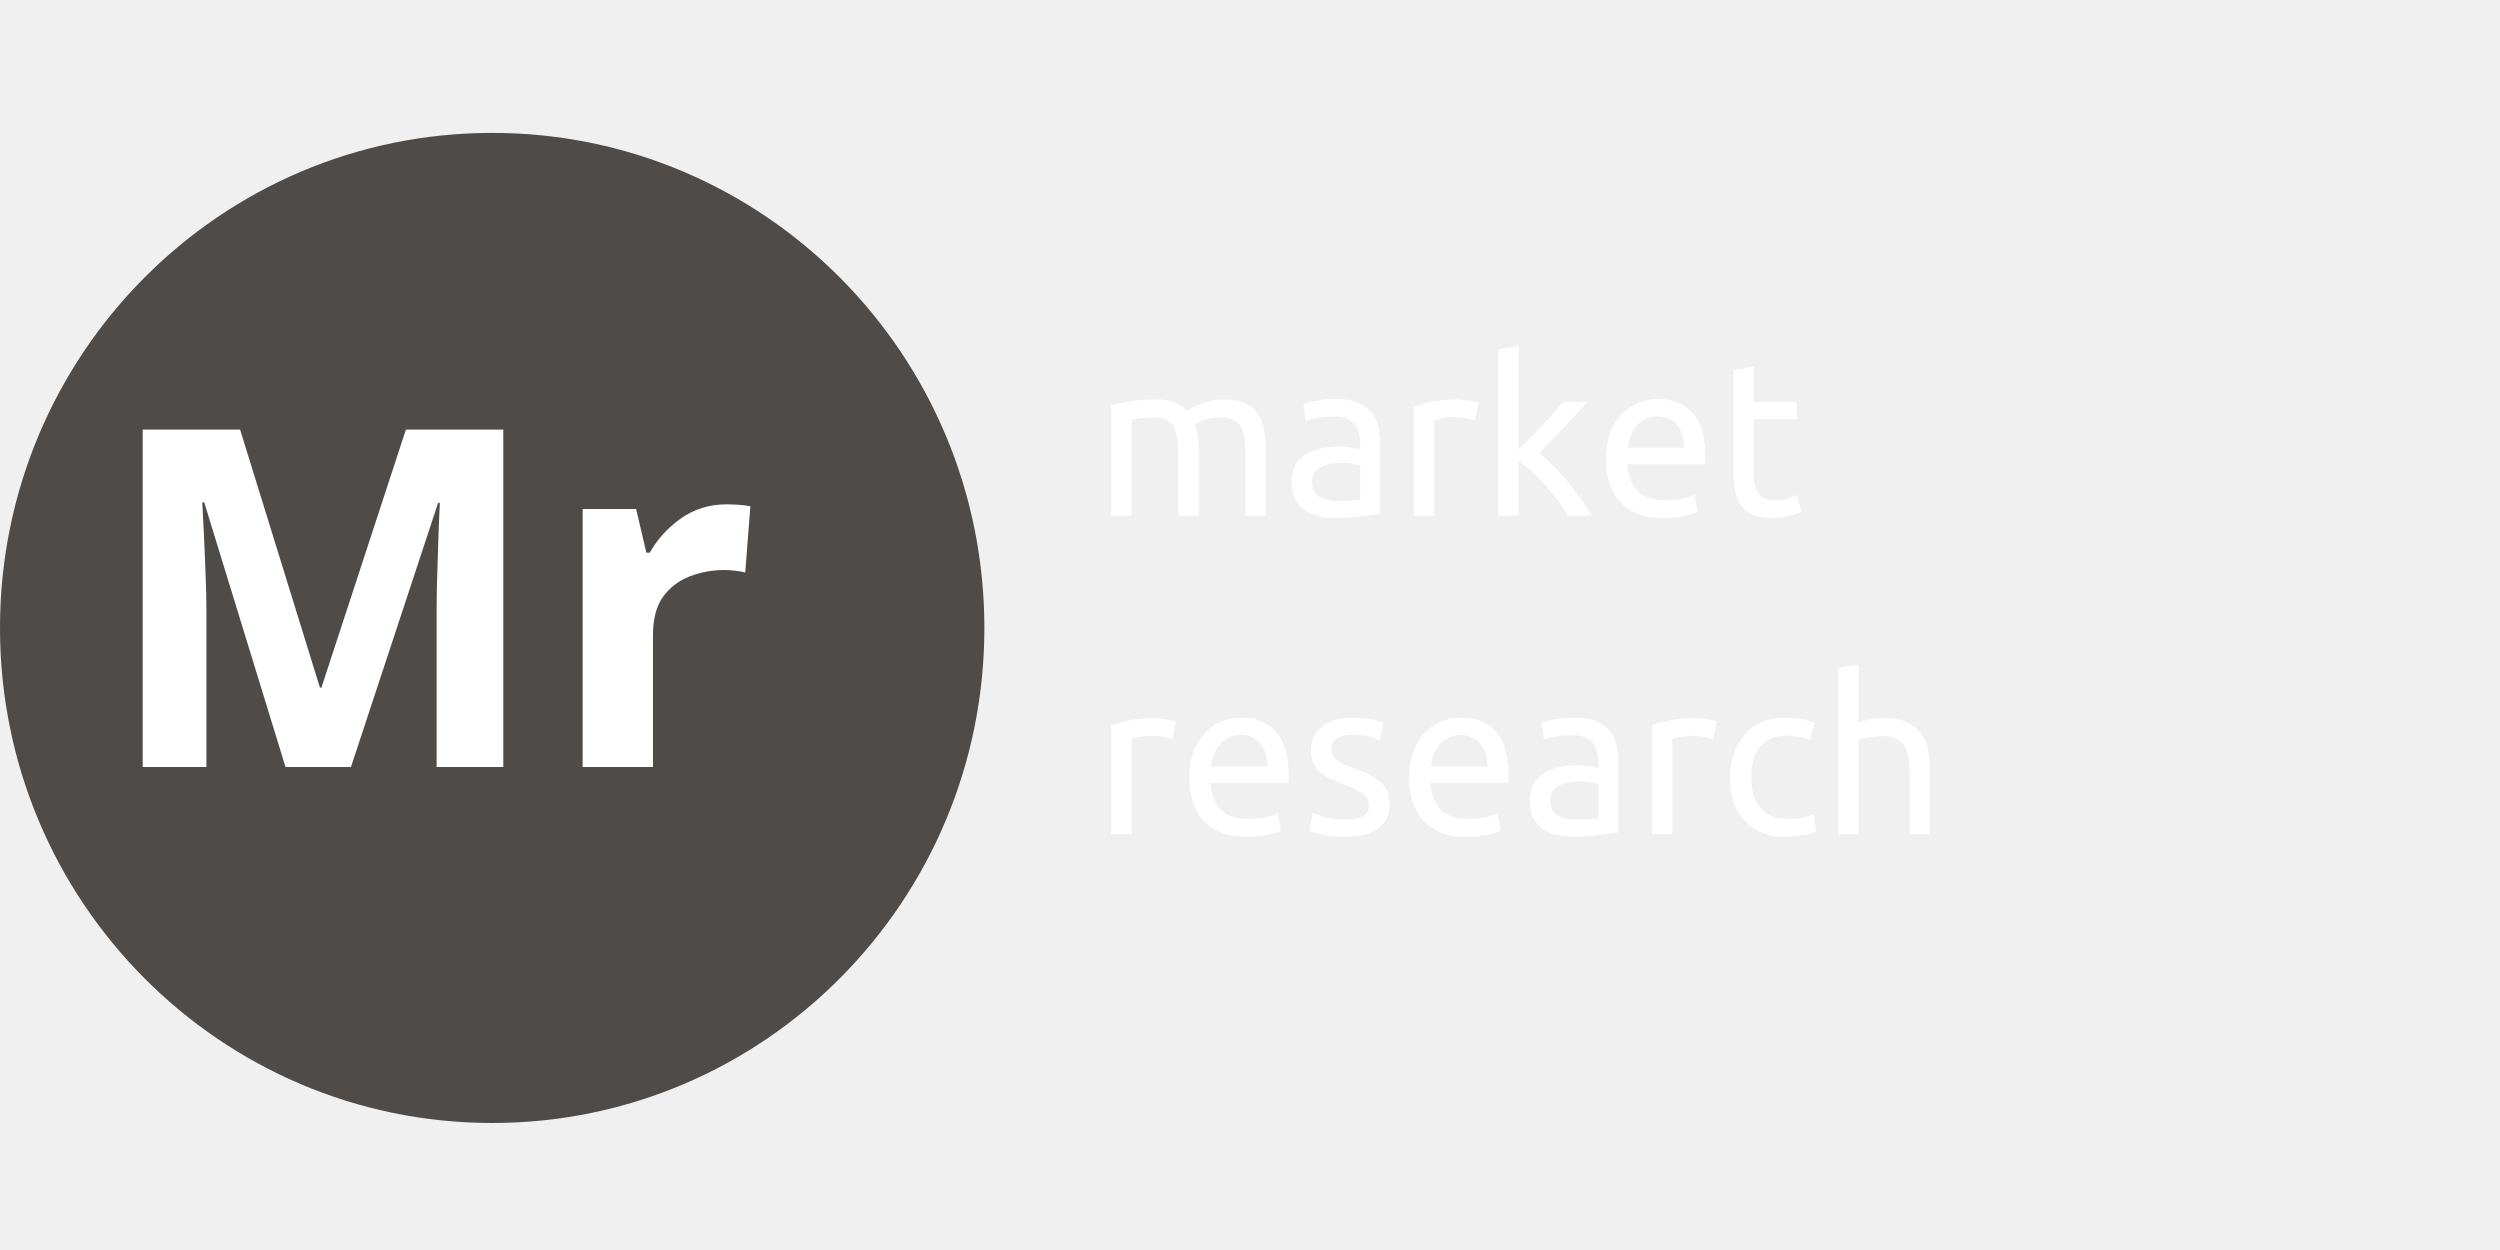
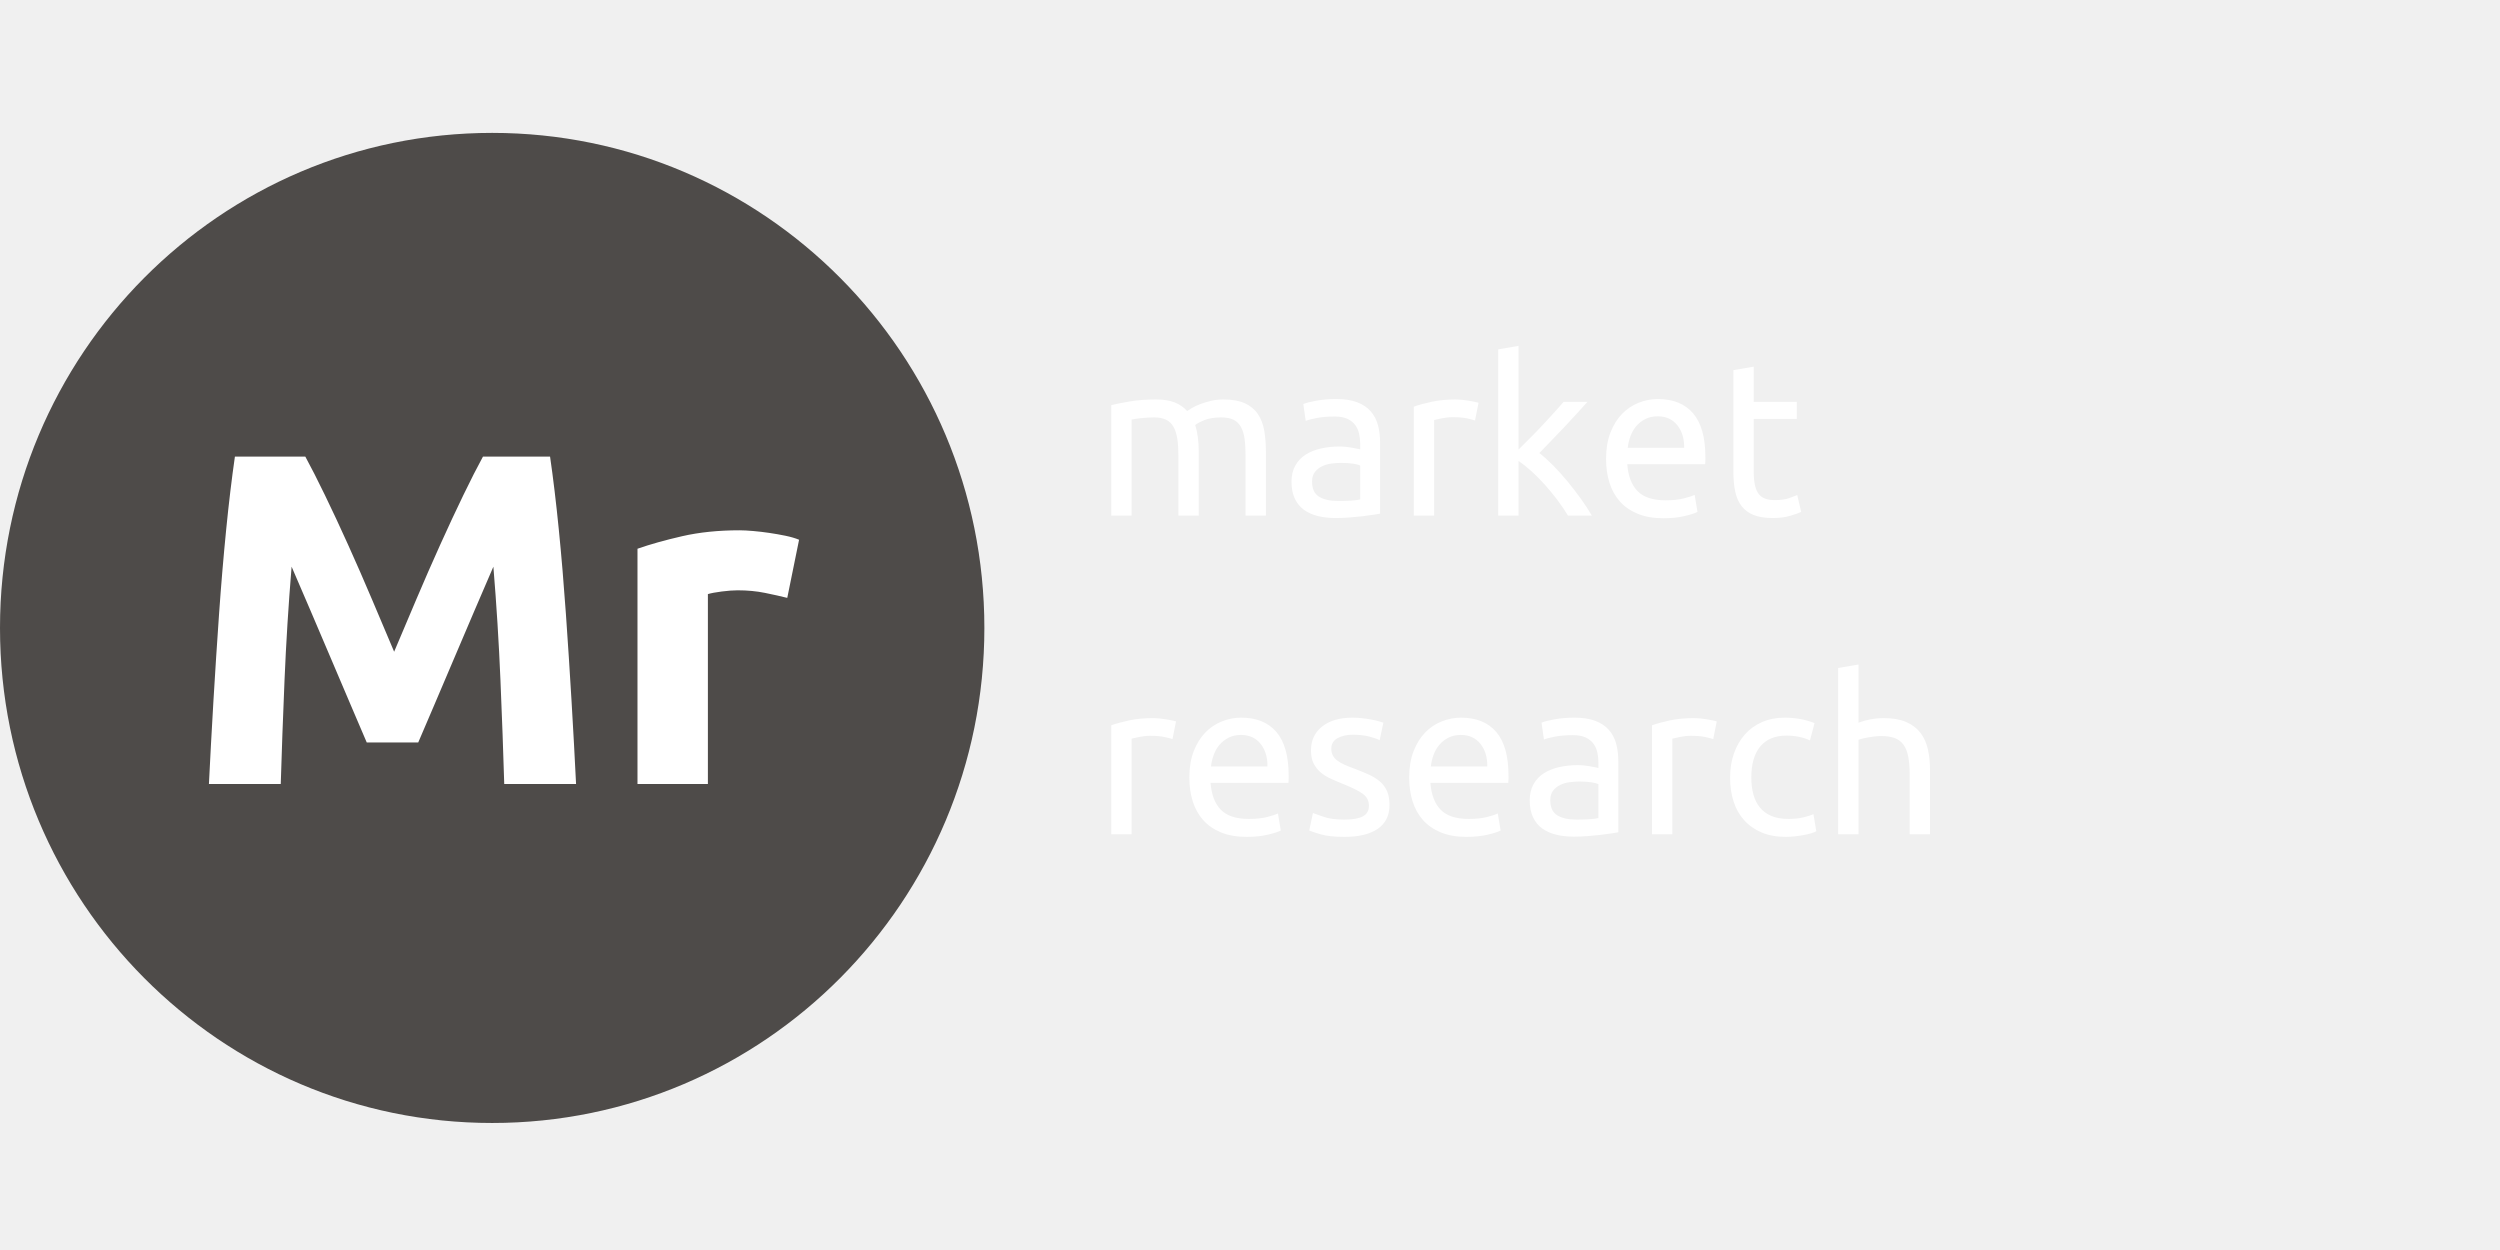
<svg xmlns="http://www.w3.org/2000/svg" width="160" height="80" viewBox="0 0 160 80">
  <g fill="none" fill-rule="evenodd" transform="translate(0 8)">
    <ellipse cx="31.5" cy="32.188" fill="#4E4B49" rx="31.5" ry="31.683" />
-     <text fill="#FFFFFF" font-family="Ubuntu-Bold, Ubuntu" font-size="30.24" font-weight="bold">
-       <tspan x="6.416" y="41.087">Mr</tspan>
-     </text>
-     <path fill="#FFFFFF" d="M71.12,17.93 C71.419,17.855 71.813,17.776 72.303,17.692 C72.793,17.608 73.36,17.566 74.004,17.566 C74.471,17.566 74.863,17.629 75.18,17.755 C75.497,17.881 75.763,18.065 75.978,18.308 C76.043,18.261 76.146,18.196 76.286,18.112 C76.426,18.028 76.599,17.946 76.804,17.867 C77.009,17.788 77.238,17.718 77.49,17.657 C77.742,17.596 78.013,17.566 78.302,17.566 C78.862,17.566 79.319,17.648 79.674,17.811 C80.029,17.974 80.306,18.205 80.507,18.504 C80.708,18.803 80.843,19.157 80.913,19.568 C80.983,19.979 81.018,20.427 81.018,20.912 L81.018,25 L79.716,25 L79.716,21.192 C79.716,20.763 79.695,20.394 79.653,20.086 C79.611,19.778 79.532,19.521 79.415,19.316 C79.298,19.111 79.14,18.959 78.939,18.861 C78.738,18.763 78.479,18.714 78.162,18.714 C77.723,18.714 77.362,18.772 77.077,18.889 C76.792,19.006 76.599,19.111 76.496,19.204 C76.571,19.447 76.627,19.713 76.664,20.002 C76.701,20.291 76.72,20.595 76.72,20.912 L76.72,25 L75.418,25 L75.418,21.192 C75.418,20.763 75.395,20.394 75.348,20.086 C75.301,19.778 75.22,19.521 75.103,19.316 C74.986,19.111 74.828,18.959 74.627,18.861 C74.426,18.763 74.172,18.714 73.864,18.714 C73.733,18.714 73.593,18.719 73.444,18.728 C73.295,18.737 73.152,18.749 73.017,18.763 C72.882,18.777 72.758,18.793 72.646,18.812 C72.534,18.831 72.459,18.845 72.422,18.854 L72.422,25 L71.12,25 L71.12,17.93 Z M85.638,24.062 C85.946,24.062 86.219,24.055 86.457,24.041 C86.695,24.027 86.893,24.001 87.052,23.964 L87.052,21.794 C86.959,21.747 86.807,21.708 86.597,21.675 C86.387,21.642 86.133,21.626 85.834,21.626 C85.638,21.626 85.43,21.64 85.211,21.668 C84.992,21.696 84.791,21.754 84.609,21.843 C84.427,21.932 84.275,22.053 84.154,22.207 C84.033,22.361 83.972,22.564 83.972,22.816 C83.972,23.283 84.121,23.607 84.42,23.789 C84.719,23.971 85.125,24.062 85.638,24.062 Z M85.526,17.538 C86.049,17.538 86.49,17.606 86.849,17.741 C87.208,17.876 87.498,18.068 87.717,18.315 C87.936,18.562 88.093,18.856 88.186,19.197 C88.279,19.538 88.326,19.913 88.326,20.324 L88.326,24.874 C88.214,24.893 88.058,24.918 87.857,24.951 C87.656,24.984 87.43,25.014 87.178,25.042 C86.926,25.07 86.653,25.096 86.359,25.119 C86.065,25.142 85.773,25.154 85.484,25.154 C85.073,25.154 84.695,25.112 84.35,25.028 C84.005,24.944 83.706,24.811 83.454,24.629 C83.202,24.447 83.006,24.207 82.866,23.908 C82.726,23.609 82.656,23.25 82.656,22.83 C82.656,22.429 82.738,22.083 82.901,21.794 C83.064,21.505 83.286,21.271 83.566,21.094 C83.846,20.917 84.173,20.786 84.546,20.702 C84.919,20.618 85.311,20.576 85.722,20.576 C85.853,20.576 85.988,20.583 86.128,20.597 C86.268,20.611 86.401,20.63 86.527,20.653 C86.653,20.676 86.763,20.697 86.856,20.716 C86.949,20.735 87.015,20.749 87.052,20.758 L87.052,20.394 C87.052,20.179 87.029,19.967 86.982,19.757 C86.935,19.547 86.851,19.36 86.73,19.197 C86.609,19.034 86.443,18.903 86.233,18.805 C86.023,18.707 85.75,18.658 85.414,18.658 C84.985,18.658 84.609,18.688 84.287,18.749 C83.965,18.81 83.725,18.873 83.566,18.938 L83.412,17.86 C83.58,17.785 83.86,17.713 84.252,17.643 C84.644,17.573 85.069,17.538 85.526,17.538 Z M93.17,17.566 C93.282,17.566 93.41,17.573 93.555,17.587 C93.7,17.601 93.842,17.62 93.982,17.643 C94.122,17.666 94.25,17.69 94.367,17.713 C94.484,17.736 94.57,17.757 94.626,17.776 L94.402,18.91 C94.299,18.873 94.129,18.828 93.891,18.777 C93.653,18.726 93.347,18.7 92.974,18.7 C92.731,18.7 92.491,18.726 92.253,18.777 C92.015,18.828 91.859,18.863 91.784,18.882 L91.784,25 L90.482,25 L90.482,18.028 C90.79,17.916 91.173,17.811 91.63,17.713 C92.087,17.615 92.601,17.566 93.17,17.566 Z M98.518,20.996 C98.798,21.211 99.094,21.477 99.407,21.794 C99.72,22.111 100.028,22.454 100.331,22.823 C100.634,23.192 100.921,23.565 101.192,23.943 C101.463,24.321 101.691,24.673 101.878,25 L100.352,25 C100.156,24.673 99.93,24.34 99.673,23.999 C99.416,23.658 99.148,23.332 98.868,23.019 C98.588,22.706 98.303,22.419 98.014,22.158 C97.725,21.897 97.449,21.677 97.188,21.5 L97.188,25 L95.886,25 L95.886,14.36 L97.188,14.136 L97.188,20.772 L97.93,20.03 C98.201,19.759 98.467,19.484 98.728,19.204 C98.989,18.924 99.237,18.656 99.47,18.399 C99.703,18.142 99.904,17.916 100.072,17.72 L101.598,17.72 C101.383,17.953 101.15,18.21 100.898,18.49 C100.646,18.77 100.385,19.052 100.114,19.337 C99.843,19.622 99.57,19.906 99.295,20.191 C99.02,20.476 98.761,20.744 98.518,20.996 Z M102.788,21.374 C102.788,20.73 102.881,20.168 103.068,19.687 C103.255,19.206 103.502,18.807 103.81,18.49 C104.118,18.173 104.473,17.935 104.874,17.776 C105.275,17.617 105.686,17.538 106.106,17.538 C107.086,17.538 107.837,17.844 108.36,18.455 C108.883,19.066 109.144,19.997 109.144,21.248 L109.144,21.465 C109.144,21.554 109.139,21.635 109.13,21.71 L104.146,21.71 C104.202,22.466 104.421,23.04 104.804,23.432 C105.187,23.824 105.784,24.02 106.596,24.02 C107.053,24.02 107.438,23.98 107.751,23.901 C108.064,23.822 108.299,23.745 108.458,23.67 L108.64,24.762 C108.481,24.846 108.204,24.935 107.807,25.028 C107.41,25.121 106.96,25.168 106.456,25.168 C105.821,25.168 105.273,25.072 104.811,24.881 C104.349,24.69 103.969,24.426 103.67,24.09 C103.371,23.754 103.15,23.355 103.005,22.893 C102.86,22.431 102.788,21.925 102.788,21.374 Z M107.786,20.66 C107.795,20.072 107.648,19.589 107.345,19.211 C107.042,18.833 106.624,18.644 106.092,18.644 C105.793,18.644 105.53,18.702 105.301,18.819 C105.072,18.936 104.879,19.087 104.72,19.274 C104.561,19.461 104.438,19.675 104.349,19.918 C104.26,20.161 104.202,20.408 104.174,20.66 L107.786,20.66 Z M112.238,17.72 L114.996,17.72 L114.996,18.812 L112.238,18.812 L112.238,22.172 C112.238,22.536 112.266,22.837 112.322,23.075 C112.378,23.313 112.462,23.5 112.574,23.635 C112.686,23.77 112.826,23.866 112.994,23.922 C113.162,23.978 113.358,24.006 113.582,24.006 C113.974,24.006 114.289,23.962 114.527,23.873 C114.765,23.784 114.931,23.721 115.024,23.684 L115.276,24.762 C115.145,24.827 114.917,24.909 114.59,25.007 C114.263,25.105 113.89,25.154 113.47,25.154 C112.975,25.154 112.567,25.091 112.245,24.965 C111.923,24.839 111.664,24.65 111.468,24.398 C111.272,24.146 111.134,23.836 111.055,23.467 C110.976,23.098 110.936,22.671 110.936,22.186 L110.936,15.69 L112.238,15.466 L112.238,17.72 Z M73.808,37.958 C73.92,37.958 74.048,37.965 74.193,37.979 C74.338,37.993 74.48,38.012 74.62,38.035 C74.76,38.058 74.888,38.082 75.005,38.105 C75.122,38.128 75.208,38.149 75.264,38.168 L75.04,39.302 C74.937,39.265 74.767,39.22 74.529,39.169 C74.291,39.118 73.985,39.092 73.612,39.092 C73.369,39.092 73.129,39.118 72.891,39.169 C72.653,39.22 72.497,39.255 72.422,39.274 L72.422,45.392 L71.12,45.392 L71.12,38.42 C71.428,38.308 71.811,38.203 72.268,38.105 C72.725,38.007 73.239,37.958 73.808,37.958 Z M76.118,41.766 C76.118,41.122 76.211,40.56 76.398,40.079 C76.585,39.598 76.832,39.199 77.14,38.882 C77.448,38.565 77.803,38.327 78.204,38.168 C78.605,38.009 79.016,37.93 79.436,37.93 C80.416,37.93 81.167,38.236 81.69,38.847 C82.213,39.458 82.474,40.389 82.474,41.64 L82.474,41.857 C82.474,41.946 82.469,42.027 82.46,42.102 L77.476,42.102 C77.532,42.858 77.751,43.432 78.134,43.824 C78.517,44.216 79.114,44.412 79.926,44.412 C80.383,44.412 80.768,44.372 81.081,44.293 C81.394,44.214 81.629,44.137 81.788,44.062 L81.97,45.154 C81.811,45.238 81.534,45.327 81.137,45.42 C80.74,45.513 80.29,45.56 79.786,45.56 C79.151,45.56 78.603,45.464 78.141,45.273 C77.679,45.082 77.299,44.818 77,44.482 C76.701,44.146 76.48,43.747 76.335,43.285 C76.19,42.823 76.118,42.317 76.118,41.766 Z M81.116,41.052 C81.125,40.464 80.978,39.981 80.675,39.603 C80.372,39.225 79.954,39.036 79.422,39.036 C79.123,39.036 78.86,39.094 78.631,39.211 C78.402,39.328 78.209,39.479 78.05,39.666 C77.891,39.853 77.768,40.067 77.679,40.31 C77.59,40.553 77.532,40.8 77.504,41.052 L81.116,41.052 Z M86.044,44.454 C86.576,44.454 86.97,44.384 87.227,44.244 C87.484,44.104 87.612,43.88 87.612,43.572 C87.612,43.255 87.486,43.003 87.234,42.816 C86.982,42.629 86.567,42.419 85.988,42.186 C85.708,42.074 85.44,41.96 85.183,41.843 C84.926,41.726 84.705,41.589 84.518,41.43 C84.331,41.271 84.182,41.08 84.07,40.856 C83.958,40.632 83.902,40.357 83.902,40.03 C83.902,39.386 84.14,38.875 84.616,38.497 C85.092,38.119 85.741,37.93 86.562,37.93 C86.767,37.93 86.973,37.942 87.178,37.965 C87.383,37.988 87.575,38.016 87.752,38.049 C87.929,38.082 88.086,38.117 88.221,38.154 C88.356,38.191 88.461,38.224 88.536,38.252 L88.298,39.372 C88.158,39.297 87.939,39.22 87.64,39.141 C87.341,39.062 86.982,39.022 86.562,39.022 C86.198,39.022 85.881,39.094 85.61,39.239 C85.339,39.384 85.204,39.61 85.204,39.918 C85.204,40.077 85.234,40.217 85.295,40.338 C85.356,40.459 85.449,40.569 85.575,40.667 C85.701,40.765 85.857,40.856 86.044,40.94 C86.231,41.024 86.455,41.113 86.716,41.206 C87.061,41.337 87.369,41.465 87.64,41.591 C87.911,41.717 88.142,41.864 88.333,42.032 C88.524,42.2 88.671,42.403 88.774,42.641 C88.877,42.879 88.928,43.171 88.928,43.516 C88.928,44.188 88.678,44.697 88.179,45.042 C87.68,45.387 86.968,45.56 86.044,45.56 C85.4,45.56 84.896,45.506 84.532,45.399 C84.168,45.292 83.921,45.21 83.79,45.154 L84.028,44.034 C84.177,44.09 84.415,44.174 84.742,44.286 C85.069,44.398 85.503,44.454 86.044,44.454 Z M90.188,41.766 C90.188,41.122 90.281,40.56 90.468,40.079 C90.655,39.598 90.902,39.199 91.21,38.882 C91.518,38.565 91.873,38.327 92.274,38.168 C92.675,38.009 93.086,37.93 93.506,37.93 C94.486,37.93 95.237,38.236 95.76,38.847 C96.283,39.458 96.544,40.389 96.544,41.64 L96.544,41.857 C96.544,41.946 96.539,42.027 96.53,42.102 L91.546,42.102 C91.602,42.858 91.821,43.432 92.204,43.824 C92.587,44.216 93.184,44.412 93.996,44.412 C94.453,44.412 94.838,44.372 95.151,44.293 C95.464,44.214 95.699,44.137 95.858,44.062 L96.04,45.154 C95.881,45.238 95.604,45.327 95.207,45.42 C94.81,45.513 94.36,45.56 93.856,45.56 C93.221,45.56 92.673,45.464 92.211,45.273 C91.749,45.082 91.369,44.818 91.07,44.482 C90.771,44.146 90.55,43.747 90.405,43.285 C90.26,42.823 90.188,42.317 90.188,41.766 Z M95.186,41.052 C95.195,40.464 95.048,39.981 94.745,39.603 C94.442,39.225 94.024,39.036 93.492,39.036 C93.193,39.036 92.93,39.094 92.701,39.211 C92.472,39.328 92.279,39.479 92.12,39.666 C91.961,39.853 91.838,40.067 91.749,40.31 C91.66,40.553 91.602,40.8 91.574,41.052 L95.186,41.052 Z M100.884,44.454 C101.192,44.454 101.465,44.447 101.703,44.433 C101.941,44.419 102.139,44.393 102.298,44.356 L102.298,42.186 C102.205,42.139 102.053,42.1 101.843,42.067 C101.633,42.034 101.379,42.018 101.08,42.018 C100.884,42.018 100.676,42.032 100.457,42.06 C100.238,42.088 100.037,42.146 99.855,42.235 C99.673,42.324 99.521,42.445 99.4,42.599 C99.279,42.753 99.218,42.956 99.218,43.208 C99.218,43.675 99.367,43.999 99.666,44.181 C99.965,44.363 100.371,44.454 100.884,44.454 Z M100.772,37.93 C101.295,37.93 101.736,37.998 102.095,38.133 C102.454,38.268 102.744,38.46 102.963,38.707 C103.182,38.954 103.339,39.248 103.432,39.589 C103.525,39.93 103.572,40.305 103.572,40.716 L103.572,45.266 C103.46,45.285 103.304,45.31 103.103,45.343 C102.902,45.376 102.676,45.406 102.424,45.434 C102.172,45.462 101.899,45.488 101.605,45.511 C101.311,45.534 101.019,45.546 100.73,45.546 C100.319,45.546 99.941,45.504 99.596,45.42 C99.251,45.336 98.952,45.203 98.7,45.021 C98.448,44.839 98.252,44.599 98.112,44.3 C97.972,44.001 97.902,43.642 97.902,43.222 C97.902,42.821 97.984,42.475 98.147,42.186 C98.31,41.897 98.532,41.663 98.812,41.486 C99.092,41.309 99.419,41.178 99.792,41.094 C100.165,41.01 100.557,40.968 100.968,40.968 C101.099,40.968 101.234,40.975 101.374,40.989 C101.514,41.003 101.647,41.022 101.773,41.045 C101.899,41.068 102.009,41.089 102.102,41.108 C102.195,41.127 102.261,41.141 102.298,41.15 L102.298,40.786 C102.298,40.571 102.275,40.359 102.228,40.149 C102.181,39.939 102.097,39.752 101.976,39.589 C101.855,39.426 101.689,39.295 101.479,39.197 C101.269,39.099 100.996,39.05 100.66,39.05 C100.231,39.05 99.855,39.08 99.533,39.141 C99.211,39.202 98.971,39.265 98.812,39.33 L98.658,38.252 C98.826,38.177 99.106,38.105 99.498,38.035 C99.89,37.965 100.315,37.93 100.772,37.93 Z M108.416,37.958 C108.528,37.958 108.656,37.965 108.801,37.979 C108.946,37.993 109.088,38.012 109.228,38.035 C109.368,38.058 109.496,38.082 109.613,38.105 C109.73,38.128 109.816,38.149 109.872,38.168 L109.648,39.302 C109.545,39.265 109.375,39.22 109.137,39.169 C108.899,39.118 108.593,39.092 108.22,39.092 C107.977,39.092 107.737,39.118 107.499,39.169 C107.261,39.22 107.105,39.255 107.03,39.274 L107.03,45.392 L105.728,45.392 L105.728,38.42 C106.036,38.308 106.419,38.203 106.876,38.105 C107.333,38.007 107.847,37.958 108.416,37.958 Z M114.296,45.56 C113.708,45.56 113.192,45.467 112.749,45.28 C112.306,45.093 111.932,44.832 111.629,44.496 C111.326,44.16 111.099,43.761 110.95,43.299 C110.801,42.837 110.726,42.326 110.726,41.766 C110.726,41.206 110.808,40.693 110.971,40.226 C111.134,39.759 111.365,39.356 111.664,39.015 C111.963,38.674 112.329,38.408 112.763,38.217 C113.197,38.026 113.68,37.93 114.212,37.93 C114.539,37.93 114.865,37.958 115.192,38.014 C115.519,38.07 115.831,38.159 116.13,38.28 L115.836,39.386 C115.64,39.293 115.414,39.218 115.157,39.162 C114.9,39.106 114.627,39.078 114.338,39.078 C113.61,39.078 113.052,39.307 112.665,39.764 C112.278,40.221 112.084,40.889 112.084,41.766 C112.084,42.158 112.128,42.517 112.217,42.844 C112.306,43.171 112.446,43.451 112.637,43.684 C112.828,43.917 113.073,44.097 113.372,44.223 C113.671,44.349 114.035,44.412 114.464,44.412 C114.809,44.412 115.122,44.379 115.402,44.314 C115.682,44.249 115.901,44.179 116.06,44.104 L116.242,45.196 C116.167,45.243 116.06,45.287 115.92,45.329 C115.78,45.371 115.621,45.408 115.444,45.441 C115.267,45.474 115.078,45.502 114.877,45.525 C114.676,45.548 114.483,45.56 114.296,45.56 Z M117.642,45.392 L117.642,34.752 L118.944,34.528 L118.944,38.252 C119.187,38.159 119.446,38.086 119.721,38.035 C119.996,37.984 120.269,37.958 120.54,37.958 C121.119,37.958 121.599,38.04 121.982,38.203 C122.365,38.366 122.67,38.595 122.899,38.889 C123.128,39.183 123.289,39.535 123.382,39.946 C123.475,40.357 123.522,40.809 123.522,41.304 L123.522,45.392 L122.22,45.392 L122.22,41.584 C122.22,41.136 122.19,40.753 122.129,40.436 C122.068,40.119 121.968,39.862 121.828,39.666 C121.688,39.47 121.501,39.328 121.268,39.239 C121.035,39.15 120.745,39.106 120.4,39.106 C120.26,39.106 120.115,39.115 119.966,39.134 C119.817,39.153 119.674,39.174 119.539,39.197 C119.404,39.22 119.282,39.246 119.175,39.274 C119.068,39.302 118.991,39.325 118.944,39.344 L118.944,45.392 L117.642,45.392 Z" />
+     <path fill="#FFFFFF" d="M19.54 21.222C19.903 21.887 20.321 22.709 20.795 23.687 21.269 24.664 21.763 25.723 22.277 26.862 22.791 28.001 23.3 29.165 23.804 30.354 24.308 31.544 24.782 32.663 25.225 33.711 25.669 32.663 26.142 31.544 26.646 30.354 27.15 29.165 27.66 28.001 28.174 26.862 28.688 25.723 29.182 24.664 29.655 23.687 30.129 22.709 30.547 21.887 30.91 21.222L35.204 21.222C35.406 22.613 35.592 24.17 35.764 25.894 35.935 27.618 36.086 29.412 36.217 31.277 36.348 33.142 36.469 35.011 36.58 36.886 36.691 38.761 36.787 40.525 36.868 42.178L32.271 42.178C32.211 40.142 32.13 37.925 32.029 35.525 31.928 33.126 31.777 30.707 31.576 28.268 31.213 29.115 30.81 30.052 30.366 31.08 29.922 32.108 29.484 33.137 29.051 34.165 28.617 35.193 28.199 36.176 27.796 37.113 27.392 38.051 27.05 38.852 26.767 39.517L23.471 39.517C23.189 38.852 22.846 38.051 22.443 37.113 22.04 36.176 21.622 35.193 21.188 34.165 20.755 33.137 20.316 32.108 19.873 31.08 19.429 30.052 19.026 29.115 18.663 28.268 18.462 30.707 18.31 33.126 18.21 35.525 18.109 37.925 18.028 40.142 17.968 42.178L13.371 42.178C13.452 40.525 13.548 38.761 13.658 36.886 13.769 35.011 13.89 33.142 14.021 31.277 14.152 29.412 14.304 27.618 14.475 25.894 14.646 24.17 14.833 22.613 15.034 21.222L19.54 21.222zM50.385 30.264C49.982 30.163 49.508 30.057 48.964 29.946 48.419 29.835 47.835 29.78 47.21 29.78 46.927 29.78 46.59 29.805 46.197 29.855 45.804 29.906 45.506 29.961 45.305 30.022L45.305 42.178 40.799 42.178 40.799 27.119C41.605 26.837 42.558 26.569 43.656 26.317 44.755 26.065 45.98 25.939 47.331 25.939 47.573 25.939 47.865 25.955 48.208 25.985 48.55 26.015 48.893 26.055 49.236 26.106 49.578 26.156 49.921 26.217 50.264 26.287 50.607 26.358 50.899 26.443 51.141 26.544L50.385 30.264zM71.12 17.93C71.419 17.855 71.813 17.776 72.303 17.692 72.793 17.608 73.36 17.566 74.004 17.566 74.471 17.566 74.863 17.629 75.18 17.755 75.497 17.881 75.763 18.065 75.978 18.308 76.043 18.261 76.146 18.196 76.286 18.112 76.426 18.028 76.599 17.946 76.804 17.867 77.009 17.788 77.238 17.718 77.49 17.657 77.742 17.596 78.013 17.566 78.302 17.566 78.862 17.566 79.319 17.648 79.674 17.811 80.029 17.974 80.306 18.205 80.507 18.504 80.708 18.803 80.843 19.157 80.913 19.568 80.983 19.979 81.018 20.427 81.018 20.912L81.018 25 79.716 25 79.716 21.192C79.716 20.763 79.695 20.394 79.653 20.086 79.611 19.778 79.532 19.521 79.415 19.316 79.298 19.111 79.14 18.959 78.939 18.861 78.738 18.763 78.479 18.714 78.162 18.714 77.723 18.714 77.362 18.772 77.077 18.889 76.792 19.006 76.599 19.111 76.496 19.204 76.571 19.447 76.627 19.713 76.664 20.002 76.701 20.291 76.72 20.595 76.72 20.912L76.72 25 75.418 25 75.418 21.192C75.418 20.763 75.395 20.394 75.348 20.086 75.301 19.778 75.22 19.521 75.103 19.316 74.986 19.111 74.828 18.959 74.627 18.861 74.426 18.763 74.172 18.714 73.864 18.714 73.733 18.714 73.593 18.719 73.444 18.728 73.295 18.737 73.152 18.749 73.017 18.763 72.882 18.777 72.758 18.793 72.646 18.812 72.534 18.831 72.459 18.845 72.422 18.854L72.422 25 71.12 25 71.12 17.93zM85.638 24.062C85.946 24.062 86.219 24.055 86.457 24.041 86.695 24.027 86.893 24.001 87.052 23.964L87.052 21.794C86.959 21.747 86.807 21.708 86.597 21.675 86.387 21.642 86.133 21.626 85.834 21.626 85.638 21.626 85.43 21.64 85.211 21.668 84.992 21.696 84.791 21.754 84.609 21.843 84.427 21.932 84.275 22.053 84.154 22.207 84.033 22.361 83.972 22.564 83.972 22.816 83.972 23.283 84.121 23.607 84.42 23.789 84.719 23.971 85.125 24.062 85.638 24.062zM85.526 17.538C86.049 17.538 86.49 17.606 86.849 17.741 87.208 17.876 87.498 18.068 87.717 18.315 87.936 18.562 88.093 18.856 88.186 19.197 88.279 19.538 88.326 19.913 88.326 20.324L88.326 24.874C88.214 24.893 88.058 24.918 87.857 24.951 87.656 24.984 87.43 25.014 87.178 25.042 86.926 25.07 86.653 25.096 86.359 25.119 86.065 25.142 85.773 25.154 85.484 25.154 85.073 25.154 84.695 25.112 84.35 25.028 84.005 24.944 83.706 24.811 83.454 24.629 83.202 24.447 83.006 24.207 82.866 23.908 82.726 23.609 82.656 23.25 82.656 22.83 82.656 22.429 82.738 22.083 82.901 21.794 83.064 21.505 83.286 21.271 83.566 21.094 83.846 20.917 84.173 20.786 84.546 20.702 84.919 20.618 85.311 20.576 85.722 20.576 85.853 20.576 85.988 20.583 86.128 20.597 86.268 20.611 86.401 20.63 86.527 20.653 86.653 20.676 86.763 20.697 86.856 20.716 86.949 20.735 87.015 20.749 87.052 20.758L87.052 20.394C87.052 20.179 87.029 19.967 86.982 19.757 86.935 19.547 86.851 19.36 86.73 19.197 86.609 19.034 86.443 18.903 86.233 18.805 86.023 18.707 85.75 18.658 85.414 18.658 84.985 18.658 84.609 18.688 84.287 18.749 83.965 18.81 83.725 18.873 83.566 18.938L83.412 17.86C83.58 17.785 83.86 17.713 84.252 17.643 84.644 17.573 85.069 17.538 85.526 17.538zM93.17 17.566C93.282 17.566 93.41 17.573 93.555 17.587 93.7 17.601 93.842 17.62 93.982 17.643 94.122 17.666 94.25 17.69 94.367 17.713 94.484 17.736 94.57 17.757 94.626 17.776L94.402 18.91C94.299 18.873 94.129 18.828 93.891 18.777 93.653 18.726 93.347 18.7 92.974 18.7 92.731 18.7 92.491 18.726 92.253 18.777 92.015 18.828 91.859 18.863 91.784 18.882L91.784 25 90.482 25 90.482 18.028C90.79 17.916 91.173 17.811 91.63 17.713 92.087 17.615 92.601 17.566 93.17 17.566zM98.518 20.996C98.798 21.211 99.094 21.477 99.407 21.794 99.72 22.111 100.028 22.454 100.331 22.823 100.634 23.192 100.921 23.565 101.192 23.943 101.463 24.321 101.691 24.673 101.878 25L100.352 25C100.156 24.673 99.93 24.34 99.673 23.999 99.416 23.658 99.148 23.332 98.868 23.019 98.588 22.706 98.303 22.419 98.014 22.158 97.725 21.897 97.449 21.677 97.188 21.5L97.188 25 95.886 25 95.886 14.36 97.188 14.136 97.188 20.772 97.93 20.03C98.201 19.759 98.467 19.484 98.728 19.204 98.989 18.924 99.237 18.656 99.47 18.399 99.703 18.142 99.904 17.916 100.072 17.72L101.598 17.72C101.383 17.953 101.15 18.21 100.898 18.49 100.646 18.77 100.385 19.052 100.114 19.337 99.843 19.622 99.57 19.906 99.295 20.191 99.02 20.476 98.761 20.744 98.518 20.996zM102.788 21.374C102.788 20.73 102.881 20.168 103.068 19.687 103.255 19.206 103.502 18.807 103.81 18.49 104.118 18.173 104.473 17.935 104.874 17.776 105.275 17.617 105.686 17.538 106.106 17.538 107.086 17.538 107.837 17.844 108.36 18.455 108.883 19.066 109.144 19.997 109.144 21.248L109.144 21.465C109.144 21.554 109.139 21.635 109.13 21.71L104.146 21.71C104.202 22.466 104.421 23.04 104.804 23.432 105.187 23.824 105.784 24.02 106.596 24.02 107.053 24.02 107.438 23.98 107.751 23.901 108.064 23.822 108.299 23.745 108.458 23.67L108.64 24.762C108.481 24.846 108.204 24.935 107.807 25.028 107.41 25.121 106.96 25.168 106.456 25.168 105.821 25.168 105.273 25.072 104.811 24.881 104.349 24.69 103.969 24.426 103.67 24.09 103.371 23.754 103.15 23.355 103.005 22.893 102.86 22.431 102.788 21.925 102.788 21.374zM107.786 20.66C107.795 20.072 107.648 19.589 107.345 19.211 107.042 18.833 106.624 18.644 106.092 18.644 105.793 18.644 105.53 18.702 105.301 18.819 105.072 18.936 104.879 19.087 104.72 19.274 104.561 19.461 104.438 19.675 104.349 19.918 104.26 20.161 104.202 20.408 104.174 20.66L107.786 20.66zM112.238 17.72L114.996 17.72 114.996 18.812 112.238 18.812 112.238 22.172C112.238 22.536 112.266 22.837 112.322 23.075 112.378 23.313 112.462 23.5 112.574 23.635 112.686 23.77 112.826 23.866 112.994 23.922 113.162 23.978 113.358 24.006 113.582 24.006 113.974 24.006 114.289 23.962 114.527 23.873 114.765 23.784 114.931 23.721 115.024 23.684L115.276 24.762C115.145 24.827 114.917 24.909 114.59 25.007 114.263 25.105 113.89 25.154 113.47 25.154 112.975 25.154 112.567 25.091 112.245 24.965 111.923 24.839 111.664 24.65 111.468 24.398 111.272 24.146 111.134 23.836 111.055 23.467 110.976 23.098 110.936 22.671 110.936 22.186L110.936 15.69 112.238 15.466 112.238 17.72zM73.808 37.958C73.92 37.958 74.048 37.965 74.193 37.979 74.338 37.993 74.48 38.012 74.62 38.035 74.76 38.058 74.888 38.082 75.005 38.105 75.122 38.128 75.208 38.149 75.264 38.168L75.04 39.302C74.937 39.265 74.767 39.22 74.529 39.169 74.291 39.118 73.985 39.092 73.612 39.092 73.369 39.092 73.129 39.118 72.891 39.169 72.653 39.22 72.497 39.255 72.422 39.274L72.422 45.392 71.12 45.392 71.12 38.42C71.428 38.308 71.811 38.203 72.268 38.105 72.725 38.007 73.239 37.958 73.808 37.958zM76.118 41.766C76.118 41.122 76.211 40.56 76.398 40.079 76.585 39.598 76.832 39.199 77.14 38.882 77.448 38.565 77.803 38.327 78.204 38.168 78.605 38.009 79.016 37.93 79.436 37.93 80.416 37.93 81.167 38.236 81.69 38.847 82.213 39.458 82.474 40.389 82.474 41.64L82.474 41.857C82.474 41.946 82.469 42.027 82.46 42.102L77.476 42.102C77.532 42.858 77.751 43.432 78.134 43.824 78.517 44.216 79.114 44.412 79.926 44.412 80.383 44.412 80.768 44.372 81.081 44.293 81.394 44.214 81.629 44.137 81.788 44.062L81.97 45.154C81.811 45.238 81.534 45.327 81.137 45.42 80.74 45.513 80.29 45.56 79.786 45.56 79.151 45.56 78.603 45.464 78.141 45.273 77.679 45.082 77.299 44.818 77 44.482 76.701 44.146 76.48 43.747 76.335 43.285 76.19 42.823 76.118 42.317 76.118 41.766zM81.116 41.052C81.125 40.464 80.978 39.981 80.675 39.603 80.372 39.225 79.954 39.036 79.422 39.036 79.123 39.036 78.86 39.094 78.631 39.211 78.402 39.328 78.209 39.479 78.05 39.666 77.891 39.853 77.768 40.067 77.679 40.31 77.59 40.553 77.532 40.8 77.504 41.052L81.116 41.052zM86.044 44.454C86.576 44.454 86.97 44.384 87.227 44.244 87.484 44.104 87.612 43.88 87.612 43.572 87.612 43.255 87.486 43.003 87.234 42.816 86.982 42.629 86.567 42.419 85.988 42.186 85.708 42.074 85.44 41.96 85.183 41.843 84.926 41.726 84.705 41.589 84.518 41.43 84.331 41.271 84.182 41.08 84.07 40.856 83.958 40.632 83.902 40.357 83.902 40.03 83.902 39.386 84.14 38.875 84.616 38.497 85.092 38.119 85.741 37.93 86.562 37.93 86.767 37.93 86.973 37.942 87.178 37.965 87.383 37.988 87.575 38.016 87.752 38.049 87.929 38.082 88.086 38.117 88.221 38.154 88.356 38.191 88.461 38.224 88.536 38.252L88.298 39.372C88.158 39.297 87.939 39.22 87.64 39.141 87.341 39.062 86.982 39.022 86.562 39.022 86.198 39.022 85.881 39.094 85.61 39.239 85.339 39.384 85.204 39.61 85.204 39.918 85.204 40.077 85.234 40.217 85.295 40.338 85.356 40.459 85.449 40.569 85.575 40.667 85.701 40.765 85.857 40.856 86.044 40.94 86.231 41.024 86.455 41.113 86.716 41.206 87.061 41.337 87.369 41.465 87.64 41.591 87.911 41.717 88.142 41.864 88.333 42.032 88.524 42.2 88.671 42.403 88.774 42.641 88.877 42.879 88.928 43.171 88.928 43.516 88.928 44.188 88.678 44.697 88.179 45.042 87.68 45.387 86.968 45.56 86.044 45.56 85.4 45.56 84.896 45.506 84.532 45.399 84.168 45.292 83.921 45.21 83.79 45.154L84.028 44.034C84.177 44.09 84.415 44.174 84.742 44.286 85.069 44.398 85.503 44.454 86.044 44.454zM90.188 41.766C90.188 41.122 90.281 40.56 90.468 40.079 90.655 39.598 90.902 39.199 91.21 38.882 91.518 38.565 91.873 38.327 92.274 38.168 92.675 38.009 93.086 37.93 93.506 37.93 94.486 37.93 95.237 38.236 95.76 38.847 96.283 39.458 96.544 40.389 96.544 41.64L96.544 41.857C96.544 41.946 96.539 42.027 96.53 42.102L91.546 42.102C91.602 42.858 91.821 43.432 92.204 43.824 92.587 44.216 93.184 44.412 93.996 44.412 94.453 44.412 94.838 44.372 95.151 44.293 95.464 44.214 95.699 44.137 95.858 44.062L96.04 45.154C95.881 45.238 95.604 45.327 95.207 45.42 94.81 45.513 94.36 45.56 93.856 45.56 93.221 45.56 92.673 45.464 92.211 45.273 91.749 45.082 91.369 44.818 91.07 44.482 90.771 44.146 90.55 43.747 90.405 43.285 90.26 42.823 90.188 42.317 90.188 41.766zM95.186 41.052C95.195 40.464 95.048 39.981 94.745 39.603 94.442 39.225 94.024 39.036 93.492 39.036 93.193 39.036 92.93 39.094 92.701 39.211 92.472 39.328 92.279 39.479 92.12 39.666 91.961 39.853 91.838 40.067 91.749 40.31 91.66 40.553 91.602 40.8 91.574 41.052L95.186 41.052zM100.884 44.454C101.192 44.454 101.465 44.447 101.703 44.433 101.941 44.419 102.139 44.393 102.298 44.356L102.298 42.186C102.205 42.139 102.053 42.1 101.843 42.067 101.633 42.034 101.379 42.018 101.08 42.018 100.884 42.018 100.676 42.032 100.457 42.06 100.238 42.088 100.037 42.146 99.855 42.235 99.673 42.324 99.521 42.445 99.4 42.599 99.279 42.753 99.218 42.956 99.218 43.208 99.218 43.675 99.367 43.999 99.666 44.181 99.965 44.363 100.371 44.454 100.884 44.454zM100.772 37.93C101.295 37.93 101.736 37.998 102.095 38.133 102.454 38.268 102.744 38.46 102.963 38.707 103.182 38.954 103.339 39.248 103.432 39.589 103.525 39.93 103.572 40.305 103.572 40.716L103.572 45.266C103.46 45.285 103.304 45.31 103.103 45.343 102.902 45.376 102.676 45.406 102.424 45.434 102.172 45.462 101.899 45.488 101.605 45.511 101.311 45.534 101.019 45.546 100.73 45.546 100.319 45.546 99.941 45.504 99.596 45.42 99.251 45.336 98.952 45.203 98.7 45.021 98.448 44.839 98.252 44.599 98.112 44.3 97.972 44.001 97.902 43.642 97.902 43.222 97.902 42.821 97.984 42.475 98.147 42.186 98.31 41.897 98.532 41.663 98.812 41.486 99.092 41.309 99.419 41.178 99.792 41.094 100.165 41.01 100.557 40.968 100.968 40.968 101.099 40.968 101.234 40.975 101.374 40.989 101.514 41.003 101.647 41.022 101.773 41.045 101.899 41.068 102.009 41.089 102.102 41.108 102.195 41.127 102.261 41.141 102.298 41.15L102.298 40.786C102.298 40.571 102.275 40.359 102.228 40.149 102.181 39.939 102.097 39.752 101.976 39.589 101.855 39.426 101.689 39.295 101.479 39.197 101.269 39.099 100.996 39.05 100.66 39.05 100.231 39.05 99.855 39.08 99.533 39.141 99.211 39.202 98.971 39.265 98.812 39.33L98.658 38.252C98.826 38.177 99.106 38.105 99.498 38.035 99.89 37.965 100.315 37.93 100.772 37.93zM108.416 37.958C108.528 37.958 108.656 37.965 108.801 37.979 108.946 37.993 109.088 38.012 109.228 38.035 109.368 38.058 109.496 38.082 109.613 38.105 109.73 38.128 109.816 38.149 109.872 38.168L109.648 39.302C109.545 39.265 109.375 39.22 109.137 39.169 108.899 39.118 108.593 39.092 108.22 39.092 107.977 39.092 107.737 39.118 107.499 39.169 107.261 39.22 107.105 39.255 107.03 39.274L107.03 45.392 105.728 45.392 105.728 38.42C106.036 38.308 106.419 38.203 106.876 38.105 107.333 38.007 107.847 37.958 108.416 37.958zM114.296 45.56C113.708 45.56 113.192 45.467 112.749 45.28 112.306 45.093 111.932 44.832 111.629 44.496 111.326 44.16 111.099 43.761 110.95 43.299 110.801 42.837 110.726 42.326 110.726 41.766 110.726 41.206 110.808 40.693 110.971 40.226 111.134 39.759 111.365 39.356 111.664 39.015 111.963 38.674 112.329 38.408 112.763 38.217 113.197 38.026 113.68 37.93 114.212 37.93 114.539 37.93 114.865 37.958 115.192 38.014 115.519 38.07 115.831 38.159 116.13 38.28L115.836 39.386C115.64 39.293 115.414 39.218 115.157 39.162 114.9 39.106 114.627 39.078 114.338 39.078 113.61 39.078 113.052 39.307 112.665 39.764 112.278 40.221 112.084 40.889 112.084 41.766 112.084 42.158 112.128 42.517 112.217 42.844 112.306 43.171 112.446 43.451 112.637 43.684 112.828 43.917 113.073 44.097 113.372 44.223 113.671 44.349 114.035 44.412 114.464 44.412 114.809 44.412 115.122 44.379 115.402 44.314 115.682 44.249 115.901 44.179 116.06 44.104L116.242 45.196C116.167 45.243 116.06 45.287 115.92 45.329 115.78 45.371 115.621 45.408 115.444 45.441 115.267 45.474 115.078 45.502 114.877 45.525 114.676 45.548 114.483 45.56 114.296 45.56zM117.642 45.392L117.642 34.752 118.944 34.528 118.944 38.252C119.187 38.159 119.446 38.086 119.721 38.035 119.996 37.984 120.269 37.958 120.54 37.958 121.119 37.958 121.599 38.04 121.982 38.203 122.365 38.366 122.67 38.595 122.899 38.889 123.128 39.183 123.289 39.535 123.382 39.946 123.475 40.357 123.522 40.809 123.522 41.304L123.522 45.392 122.22 45.392 122.22 41.584C122.22 41.136 122.19 40.753 122.129 40.436 122.068 40.119 121.968 39.862 121.828 39.666 121.688 39.47 121.501 39.328 121.268 39.239 121.035 39.15 120.745 39.106 120.4 39.106 120.26 39.106 120.115 39.115 119.966 39.134 119.817 39.153 119.674 39.174 119.539 39.197 119.404 39.22 119.282 39.246 119.175 39.274 119.068 39.302 118.991 39.325 118.944 39.344L118.944 45.392 117.642 45.392z" />
  </g>
</svg>
